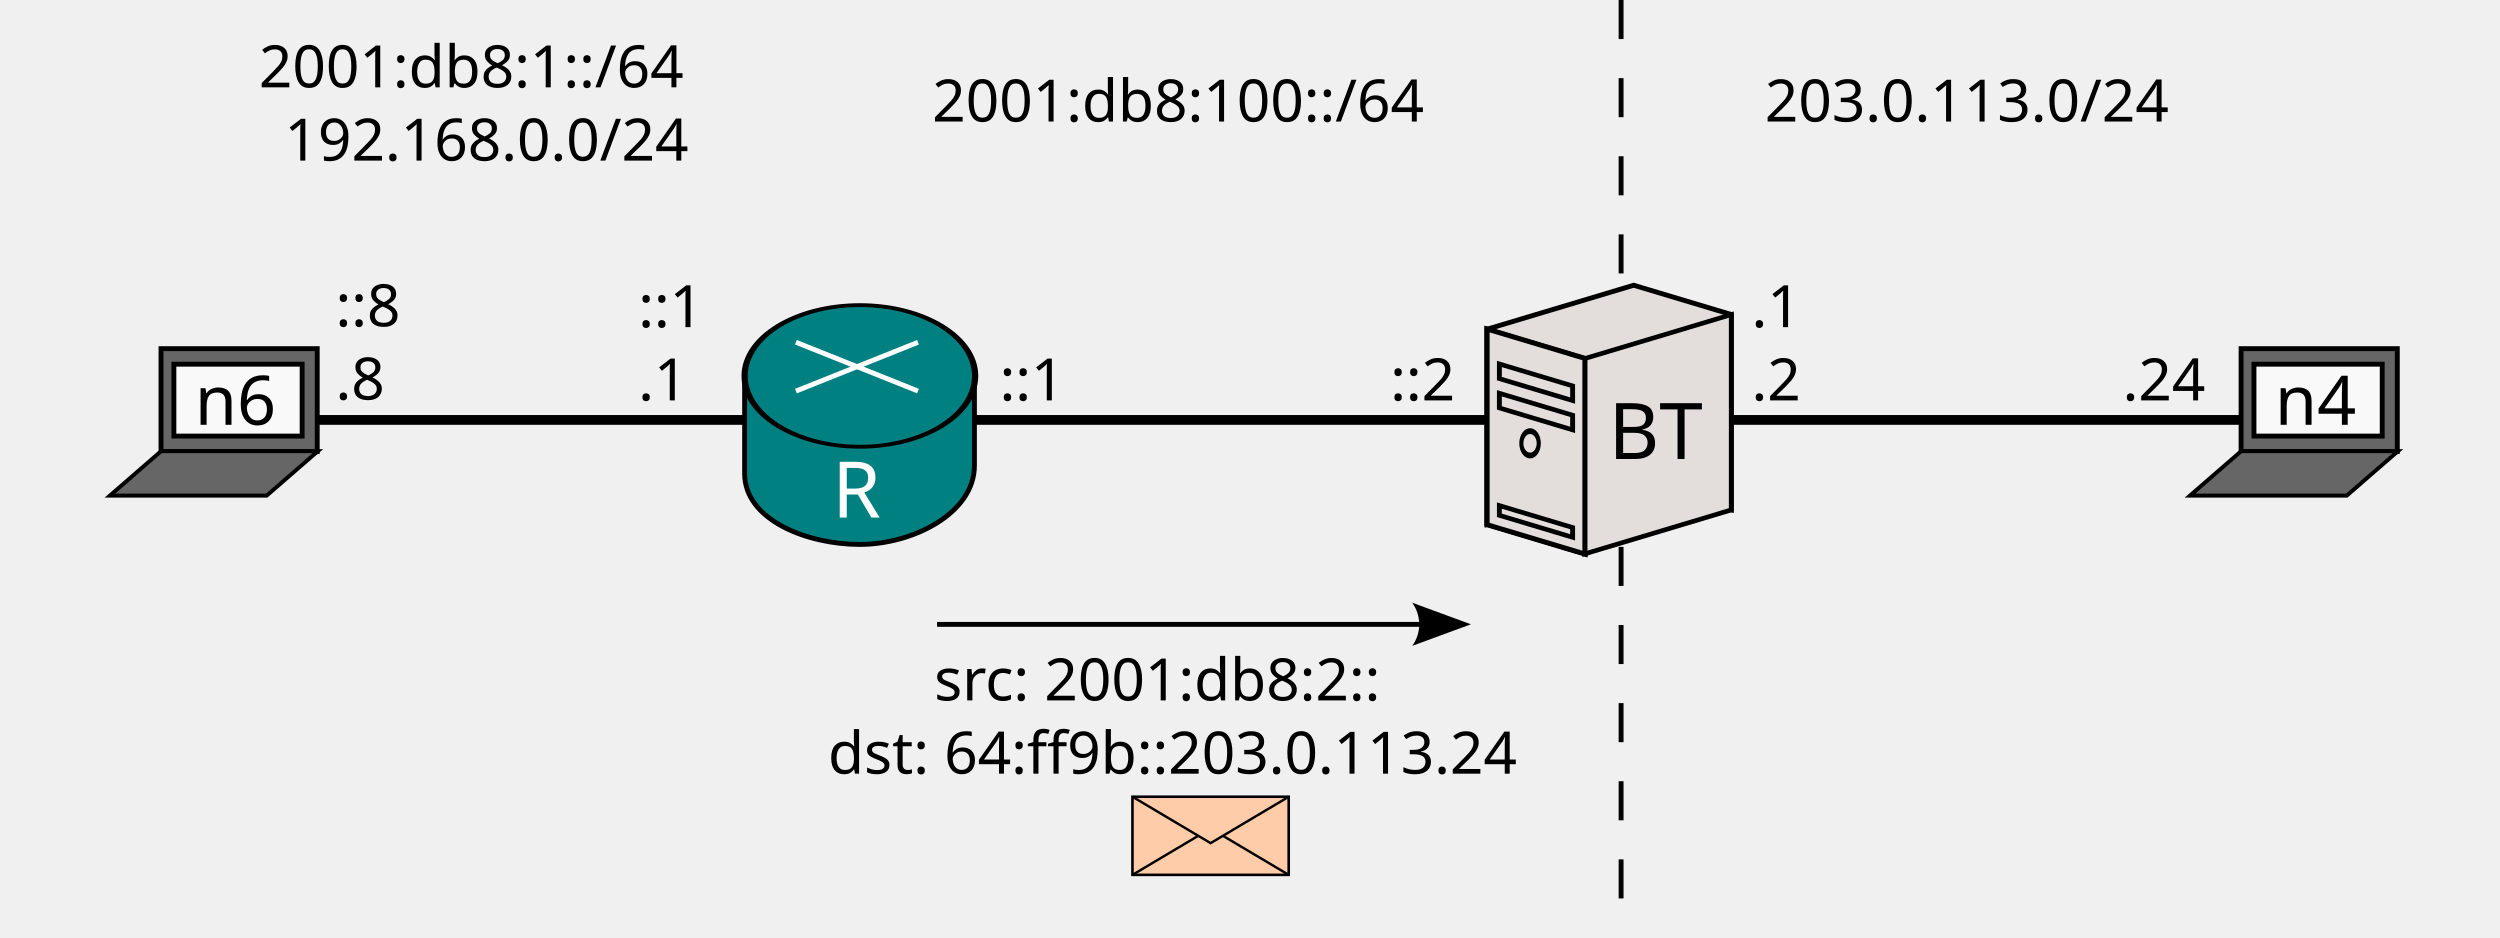
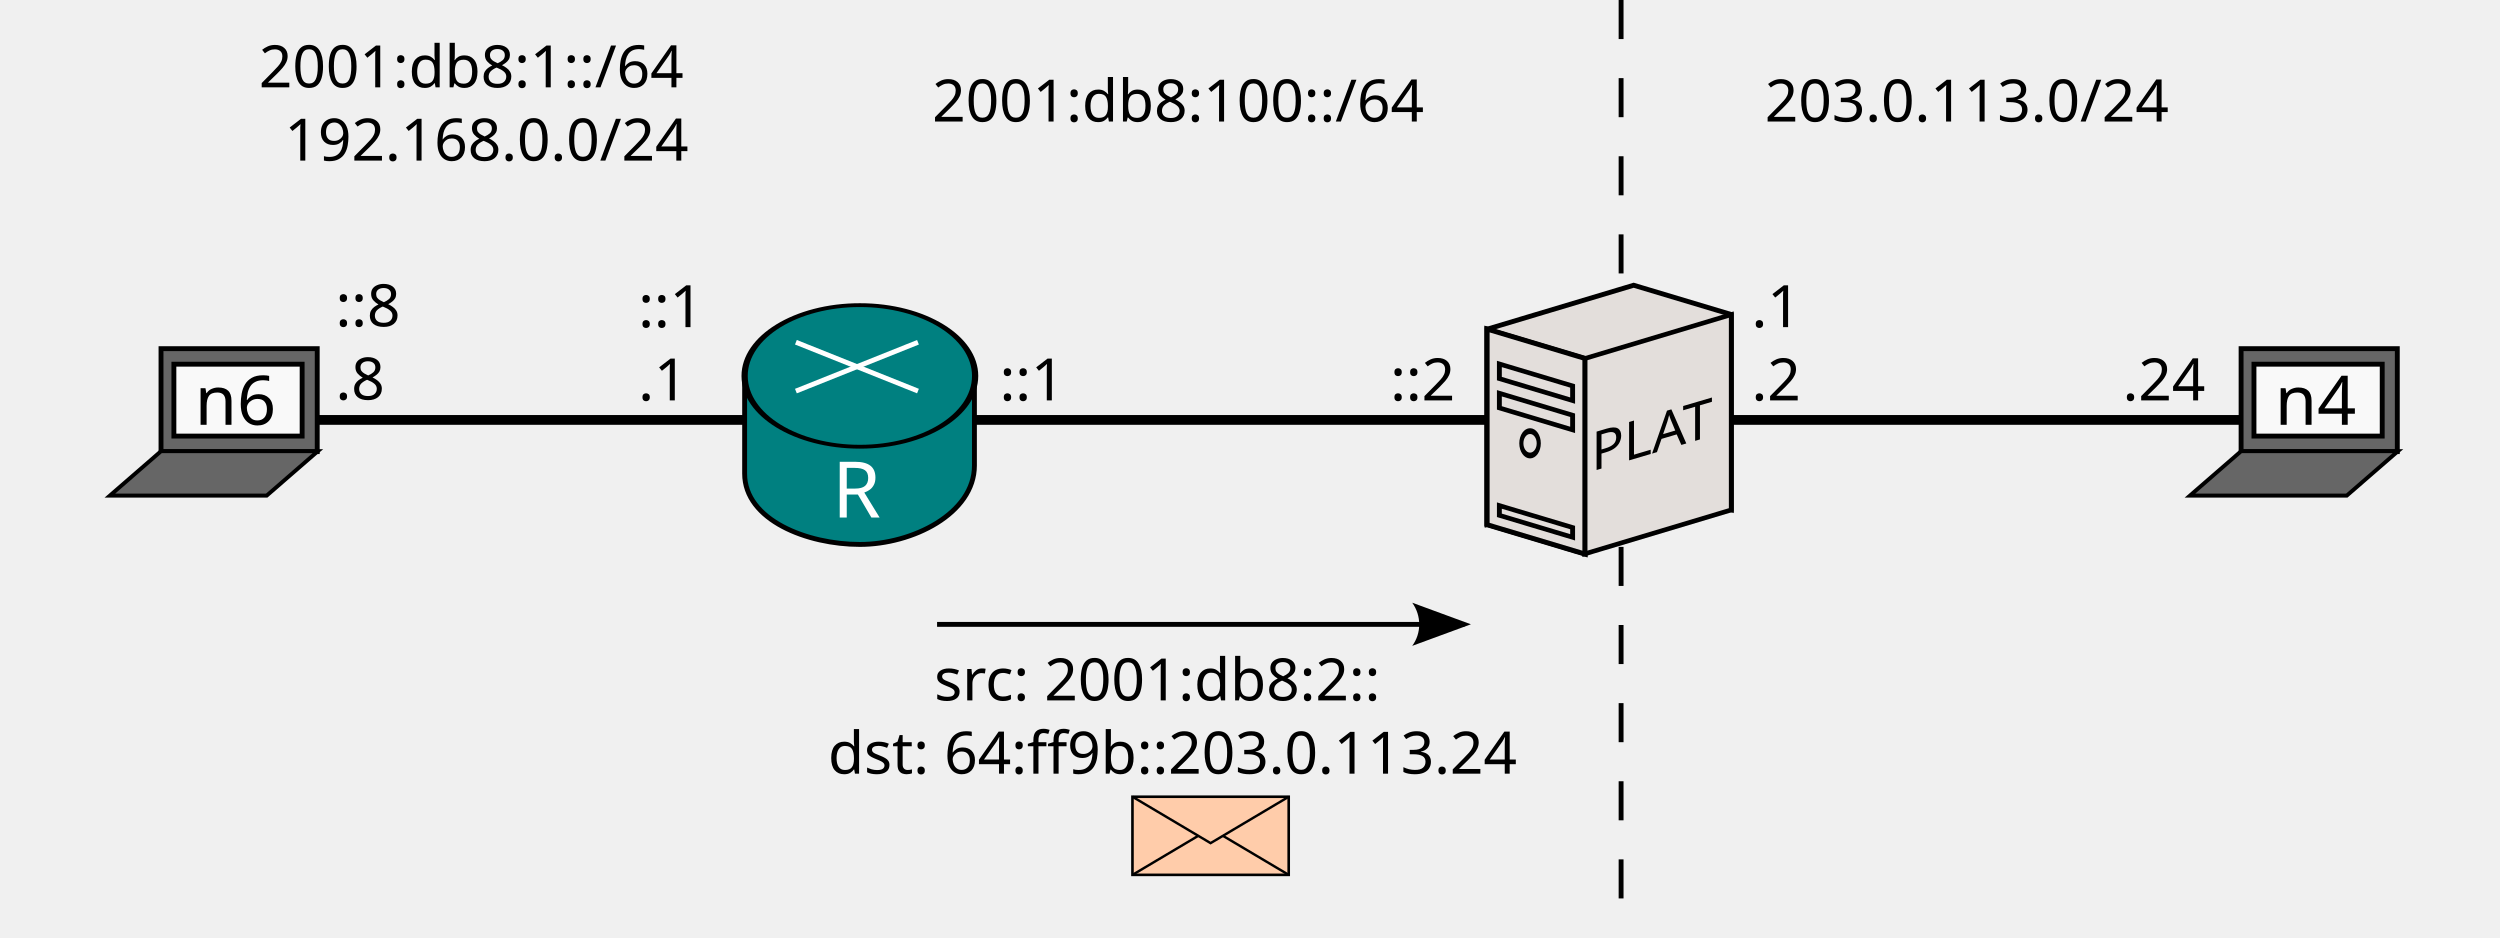
<svg xmlns="http://www.w3.org/2000/svg" xmlns:xlink="http://www.w3.org/1999/xlink" width="512" height="192" id="svg2" version="1.1">
  <defs id="defs4">
    <marker orient="auto" refY="0" refX="0" id="Arrow2Lend" style="overflow:visible">
      <path id="path4784" style="fill-rule:evenodd;stroke-width:0.625;stroke-linejoin:round" d="M 8.719,4.034 -2.207,0.016 8.719,-4.002 c -1.745,2.372 -1.735,5.617 -6e-7,8.035 z" transform="matrix(-1.1,0,0,-1.1,-1.1,0)" />
    </marker>
  </defs>
  <g id="layer1" transform="translate(0,-860.3622)" style="display:inline">
    <path style="fill:none;stroke:#000000;stroke-width:1;stroke-linecap:butt;stroke-linejoin:miter;stroke-miterlimit:4;stroke-opacity:1;stroke-dasharray:8, 8;stroke-dashoffset:0" d="m 332,860.362 0,192" id="path3076" />
    <path style="fill:none;stroke:#000000;stroke-width:2;stroke-linecap:butt;stroke-linejoin:miter;stroke-opacity:1;stroke-miterlimit:4;stroke-dasharray:none" d="m 48,946.362 424,0" id="path3823" />
    <g id="g3150" transform="translate(-120,173.0938)">
      <path id="path3789" d="m 272.5,764.425 0,19.844 c 0,9.528 12.858,14.5 23.594,14.5 10.735,0 23.469,-6.296 23.469,-16.156 l 0,-18.188 z" style="fill:#008080;stroke:#000000;stroke-width:1;stroke-miterlimit:4;stroke-opacity:1;stroke-dasharray:none" />
      <path transform="matrix(0.4859544,0,0,0.2985185,260.004,694.0408)" d="m 122.857,235.219 c 0,26.825 -21.746,48.571 -48.571,48.571 -26.825,0 -48.571,-21.746 -48.571,-48.571 0,-26.825 21.746,-48.571 48.571,-48.571 26.825,0 48.571,21.746 48.571,48.571 z" id="path3771" style="fill:#008080;stroke:#000000;stroke-width:2.626;stroke-miterlimit:4;stroke-opacity:1;stroke-dasharray:none" />
      <path id="path3800" d="m 283,757.362 25,10" style="fill:none;stroke:#ffffff;stroke-width:1px;stroke-linecap:butt;stroke-linejoin:miter;stroke-opacity:1" />
      <path id="path3802" d="m 308,757.362 -25,10" style="fill:none;stroke:#ffffff;stroke-width:1px;stroke-linecap:butt;stroke-linejoin:miter;stroke-opacity:1" />
    </g>
    <text xml:space="preserve" style="font-size:16px;font-style:normal;font-weight:normal;line-height:125%;letter-spacing:0px;word-spacing:0px;fill:#ffffff;fill-opacity:1;stroke:none;font-family:Sans" x="170.43" y="966.362" id="text3019">
      <tspan id="tspan3021" x="170.43" y="966.362">R</tspan>
    </text>
    <g id="g3141" style="display:inline" transform="matrix(0.7270794,0,0,0.7270794,12.98127,140.8063)">
      <rect style="fill:#666666;stroke:#000000;stroke-width:1.375;stroke-miterlimit:4;stroke-dasharray:none" id="rect3143" width="44" height="29" x="27.5" y="163.5" transform="translate(0,924.3622)" />
      <rect style="fill:#666666;stroke:#000000;stroke-width:1.699;stroke-miterlimit:4;stroke-dasharray:none" id="rect3145" width="44.176" height="19.089" x="1313.716" y="1703.361" transform="matrix(1,0,-0.7551013,0.6556081,0,0)" />
      <rect transform="translate(0,924.3622)" style="fill:#f9f9f9;stroke:#000000;stroke-width:1.375;stroke-miterlimit:4;stroke-dasharray:none" id="rect3147" width="36.125" height="20.25" x="31.125" y="167.875" />
    </g>
    <text xml:space="preserve" style="font-size:14px;font-style:normal;font-weight:normal;line-height:125%;letter-spacing:0px;word-spacing:0px;fill:#000000;fill-opacity:1;stroke:none;font-family:Sans" x="39.891" y="947.362" id="text3023">
      <tspan id="tspan3025" x="39.891" y="947.362">n6</tspan>
    </text>
    <g id="use3037" style="display:inline" transform="translate(304.5723,724.1521)">
      <path style="fill:#e3dedb;stroke:#000000;stroke-width:1;stroke-miterlimit:4;stroke-opacity:1;stroke-dasharray:none;stroke-dashoffset:0;display:inline" d="m 30,194.625 -30,9 0,40 30,-9 20,6 0,-40 -20,-6 z" id="path3046" />
      <rect style="fill:#ffe680;stroke:#000000;stroke-width:1.145;stroke-miterlimit:4;stroke-opacity:1;stroke-dasharray:none;stroke-dashoffset:0;display:inline" id="rect3048" width="20" height="40" x="0" y="1000" transform="matrix(1,0.3,0,1,0,-796.3622)" />
      <rect transform="matrix(1,-0.3,0,1,0,-796.3622)" y="1012" x="20" height="40" width="30" id="rect3050" style="fill:#e3dedb;stroke:#000000;stroke-width:1;stroke-miterlimit:4;stroke-opacity:1;stroke-dasharray:none;stroke-dashoffset:0;display:inline" />
      <rect transform="matrix(1,0.3,0,1,0,-796.3622)" y="1000" x="0" height="40" width="20" id="rect3052" style="fill:#e3dedb;stroke:#000000;stroke-width:1;stroke-miterlimit:4;stroke-opacity:1;stroke-dasharray:none;stroke-dashoffset:0;display:inline" />
      <rect style="fill:none;stroke:#000000;stroke-width:1;stroke-miterlimit:4;stroke-opacity:1;stroke-dasharray:none;stroke-dashoffset:0;display:inline" id="rect3054" width="15" height="3" x="2.5" y="210" transform="matrix(1,0.3,0,1,0,0)" />
      <rect transform="matrix(1,0.3,0,1,0,0)" y="216" x="2.5" height="3" width="15" id="rect3056" style="fill:none;stroke:#000000;stroke-width:1;stroke-miterlimit:4;stroke-opacity:1;stroke-dasharray:none;stroke-dashoffset:0;display:inline" />
      <rect style="fill:none;stroke:#000000;stroke-width:1;stroke-miterlimit:4;stroke-opacity:1;stroke-dasharray:none;stroke-dashoffset:0;display:inline" id="rect3058" width="15" height="2" x="2.5" y="239" transform="matrix(1,0.3,0,1,0,0)" />
      <path style="fill:none;stroke:#000000;stroke-width:1.184;stroke-miterlimit:4;stroke-opacity:1;stroke-dasharray:none;stroke-dashoffset:0" id="path3060" d="m 12,227 c 0,1.381 -1.119,2.5 -2.5,2.5 -1.381,0 -2.5,-1.119 -2.5,-2.5 0,-1.381 1.119,-2.5 2.5,-2.5 1.381,0 2.5,1.119 2.5,2.5 z" transform="matrix(0.7130212,0,0,1,2.008852,0)" />
    </g>
-     <text id="text3039" y="954.362" x="329.43" style="font-size:16px;font-style:normal;font-weight:normal;line-height:125%;letter-spacing:0px;word-spacing:0px;fill:#000000;fill-opacity:1;stroke:none;font-family:Sans" xml:space="preserve">
-       <tspan y="954.362" x="329.43" id="tspan3041">BT</tspan>
-     </text>
    <use x="0" y="0" xlink:href="#g3141" id="use3051" transform="translate(426,0)" width="512" height="256" />
    <text id="text3053" y="947.362" x="465.891" style="font-size:14px;font-style:normal;font-weight:normal;line-height:125%;letter-spacing:0px;word-spacing:0px;fill:#000000;fill-opacity:1;stroke:none;font-family:Sans" xml:space="preserve">
      <tspan y="947.362" x="465.891" id="tspan3055">n4</tspan>
    </text>
    <flowRoot xml:space="preserve" id="flowRoot3068" style="font-size:12px;font-style:normal;font-weight:normal;line-height:125%;letter-spacing:0px;word-spacing:0px;fill:#000000;fill-opacity:1;stroke:none;font-family:Sans" transform="translate(0,796.3622)">
      <flowRegion id="flowRegion3070">
        <rect id="rect3072" width="198.741" height="116.942" x="13.33" y="-59.077" />
      </flowRegion>
      <flowPara id="flowPara3074" />
    </flowRoot>
    <text xml:space="preserve" style="font-size:12px;font-style:normal;font-weight:normal;text-align:center;line-height:125%;letter-spacing:0px;word-spacing:0px;text-anchor:middle;fill:#000000;fill-opacity:1;stroke:none;font-family:Sans" x="107.438" y="878.249" id="text3028">
      <tspan id="tspan3030" x="107.438" y="878.249">2001:db8:1::/64</tspan>
      <tspan x="107.438" y="893.249" id="tspan3032">192.168.0.0/24</tspan>
    </text>
    <text xml:space="preserve" style="font-size:12px;font-style:normal;font-weight:normal;line-height:125%;letter-spacing:0px;word-spacing:0px;fill:#000000;fill-opacity:1;stroke:none;font-family:Sans" x="68.717" y="927.192" id="text3034">
      <tspan id="tspan3036" x="68.717" y="927.192">::8</tspan>
      <tspan x="68.717" y="942.192" id="tspan3038">.8</tspan>
    </text>
    <text xml:space="preserve" style="font-size:12px;font-style:normal;font-weight:normal;line-height:125%;letter-spacing:0px;word-spacing:0px;fill:#000000;fill-opacity:1;stroke:none;font-family:Sans" x="130.717" y="927.362" id="text3040">
      <tspan id="tspan3042" x="130.717" y="927.362">::1</tspan>
      <tspan x="130.717" y="942.362" id="tspan3044">.1</tspan>
    </text>
    <text id="text3046" y="885.249" x="249.078" style="font-size:12px;font-style:normal;font-weight:normal;text-align:center;line-height:125%;letter-spacing:0px;word-spacing:0px;text-anchor:middle;fill:#000000;fill-opacity:1;stroke:none;font-family:Sans" xml:space="preserve">
      <tspan id="tspan3050" y="885.249" x="249.078">2001:db8:100::/64</tspan>
    </text>
    <text xml:space="preserve" style="font-size:12px;font-style:normal;font-weight:normal;line-height:125%;letter-spacing:0px;word-spacing:0px;fill:#000000;fill-opacity:1;stroke:none;font-family:Sans" x="361.428" y="885.249" id="text3054">
      <tspan id="tspan3056" x="361.428" y="885.249">203.0.113.0/24</tspan>
    </text>
    <text id="text3058" y="942.362" x="204.717" style="font-size:12px;font-style:normal;font-weight:normal;line-height:125%;letter-spacing:0px;word-spacing:0px;fill:#000000;fill-opacity:1;stroke:none;font-family:Sans" xml:space="preserve">
      <tspan id="tspan3062" y="942.362" x="204.717">::1</tspan>
    </text>
    <text xml:space="preserve" style="font-size:12px;font-style:normal;font-weight:normal;line-height:125%;letter-spacing:0px;word-spacing:0px;fill:#000000;fill-opacity:1;stroke:none;font-family:Sans" x="284.717" y="942.362" id="text3066">
      <tspan x="284.717" y="942.362" id="tspan3068">::2</tspan>
    </text>
    <text id="text3070" y="927.362" x="358.717" style="font-size:12px;font-style:normal;font-weight:normal;line-height:125%;letter-spacing:0px;word-spacing:0px;fill:#000000;fill-opacity:1;stroke:none;font-family:Sans" xml:space="preserve">
      <tspan id="tspan3072" y="927.362" x="358.717">.1</tspan>
      <tspan y="942.362" x="358.717" id="tspan3074">.2</tspan>
    </text>
    <text xml:space="preserve" style="font-size:12px;font-style:normal;font-weight:normal;line-height:125%;letter-spacing:0px;word-spacing:0px;fill:#000000;fill-opacity:1;stroke:none;font-family:Sans" x="434.717" y="942.362" id="text3076">
      <tspan id="tspan3080" x="434.717" y="942.362">.24</tspan>
    </text>
    <path style="fill:none;stroke:#000000;stroke-width:1;stroke-linecap:butt;stroke-linejoin:miter;stroke-miterlimit:4;stroke-opacity:1;stroke-dasharray:none;marker-end:url(#Arrow2Lend);display:inline" d="m 191.913,988.234 108,0" id="path4243" />
    <g style="display:inline" id="g3848" transform="matrix(0.5,0,0,0.5,231.9276,513.3536)">
      <path id="rect3839" d="m 0,1020.362 64,0 0,32 -64,0 z" style="fill:#ffccaa;fill-opacity:1;stroke:#000000;stroke-width:1.071;stroke-miterlimit:4;stroke-opacity:1;stroke-dashoffset:0" />
      <path transform="translate(0,540.3622)" id="path3841" d="m 0,480 32,19 32,-19" style="fill:none;stroke:#000000;stroke-width:1px;stroke-linecap:butt;stroke-linejoin:miter;stroke-opacity:1" />
      <path style="fill:none;stroke:#000000;stroke-width:1px;stroke-linecap:butt;stroke-linejoin:miter;stroke-opacity:1" d="m 0,1052.362 26.994,-16.027 m 10.027,0.01 L 64,1052.362" id="path3843" />
    </g>
    <text xml:space="preserve" style="font-size:12px;font-style:normal;font-weight:normal;text-align:center;line-height:125%;letter-spacing:0px;word-spacing:0px;text-anchor:middle;fill:#000000;fill-opacity:1;stroke:none;display:inline;font-family:Sans" x="247.928" y="1003.803" id="text4233">
      <tspan x="247.928" y="1003.803" id="tspan4241">src: 2001:db8:2::</tspan>
      <tspan x="247.928" y="1018.803" id="tspan3075">dst: 64:ff9b::203.0.113.24</tspan>
    </text>
+     <text id="text3039-9" y="1053.328" x="325.92" style="font-size:11px;font-style:normal;font-weight:normal;line-height:125%;letter-spacing:0px;word-spacing:0px;fill:#000000;fill-opacity:1;stroke:none;display:inline;font-family:Sans" xml:space="preserve" transform="matrix(1,-0.2957697,0,1,0,0)">
+       <tspan y="1053.328" x="325.92" id="tspan3041-0">PLAT</tspan>
+     </text>
  </g>
</svg>
